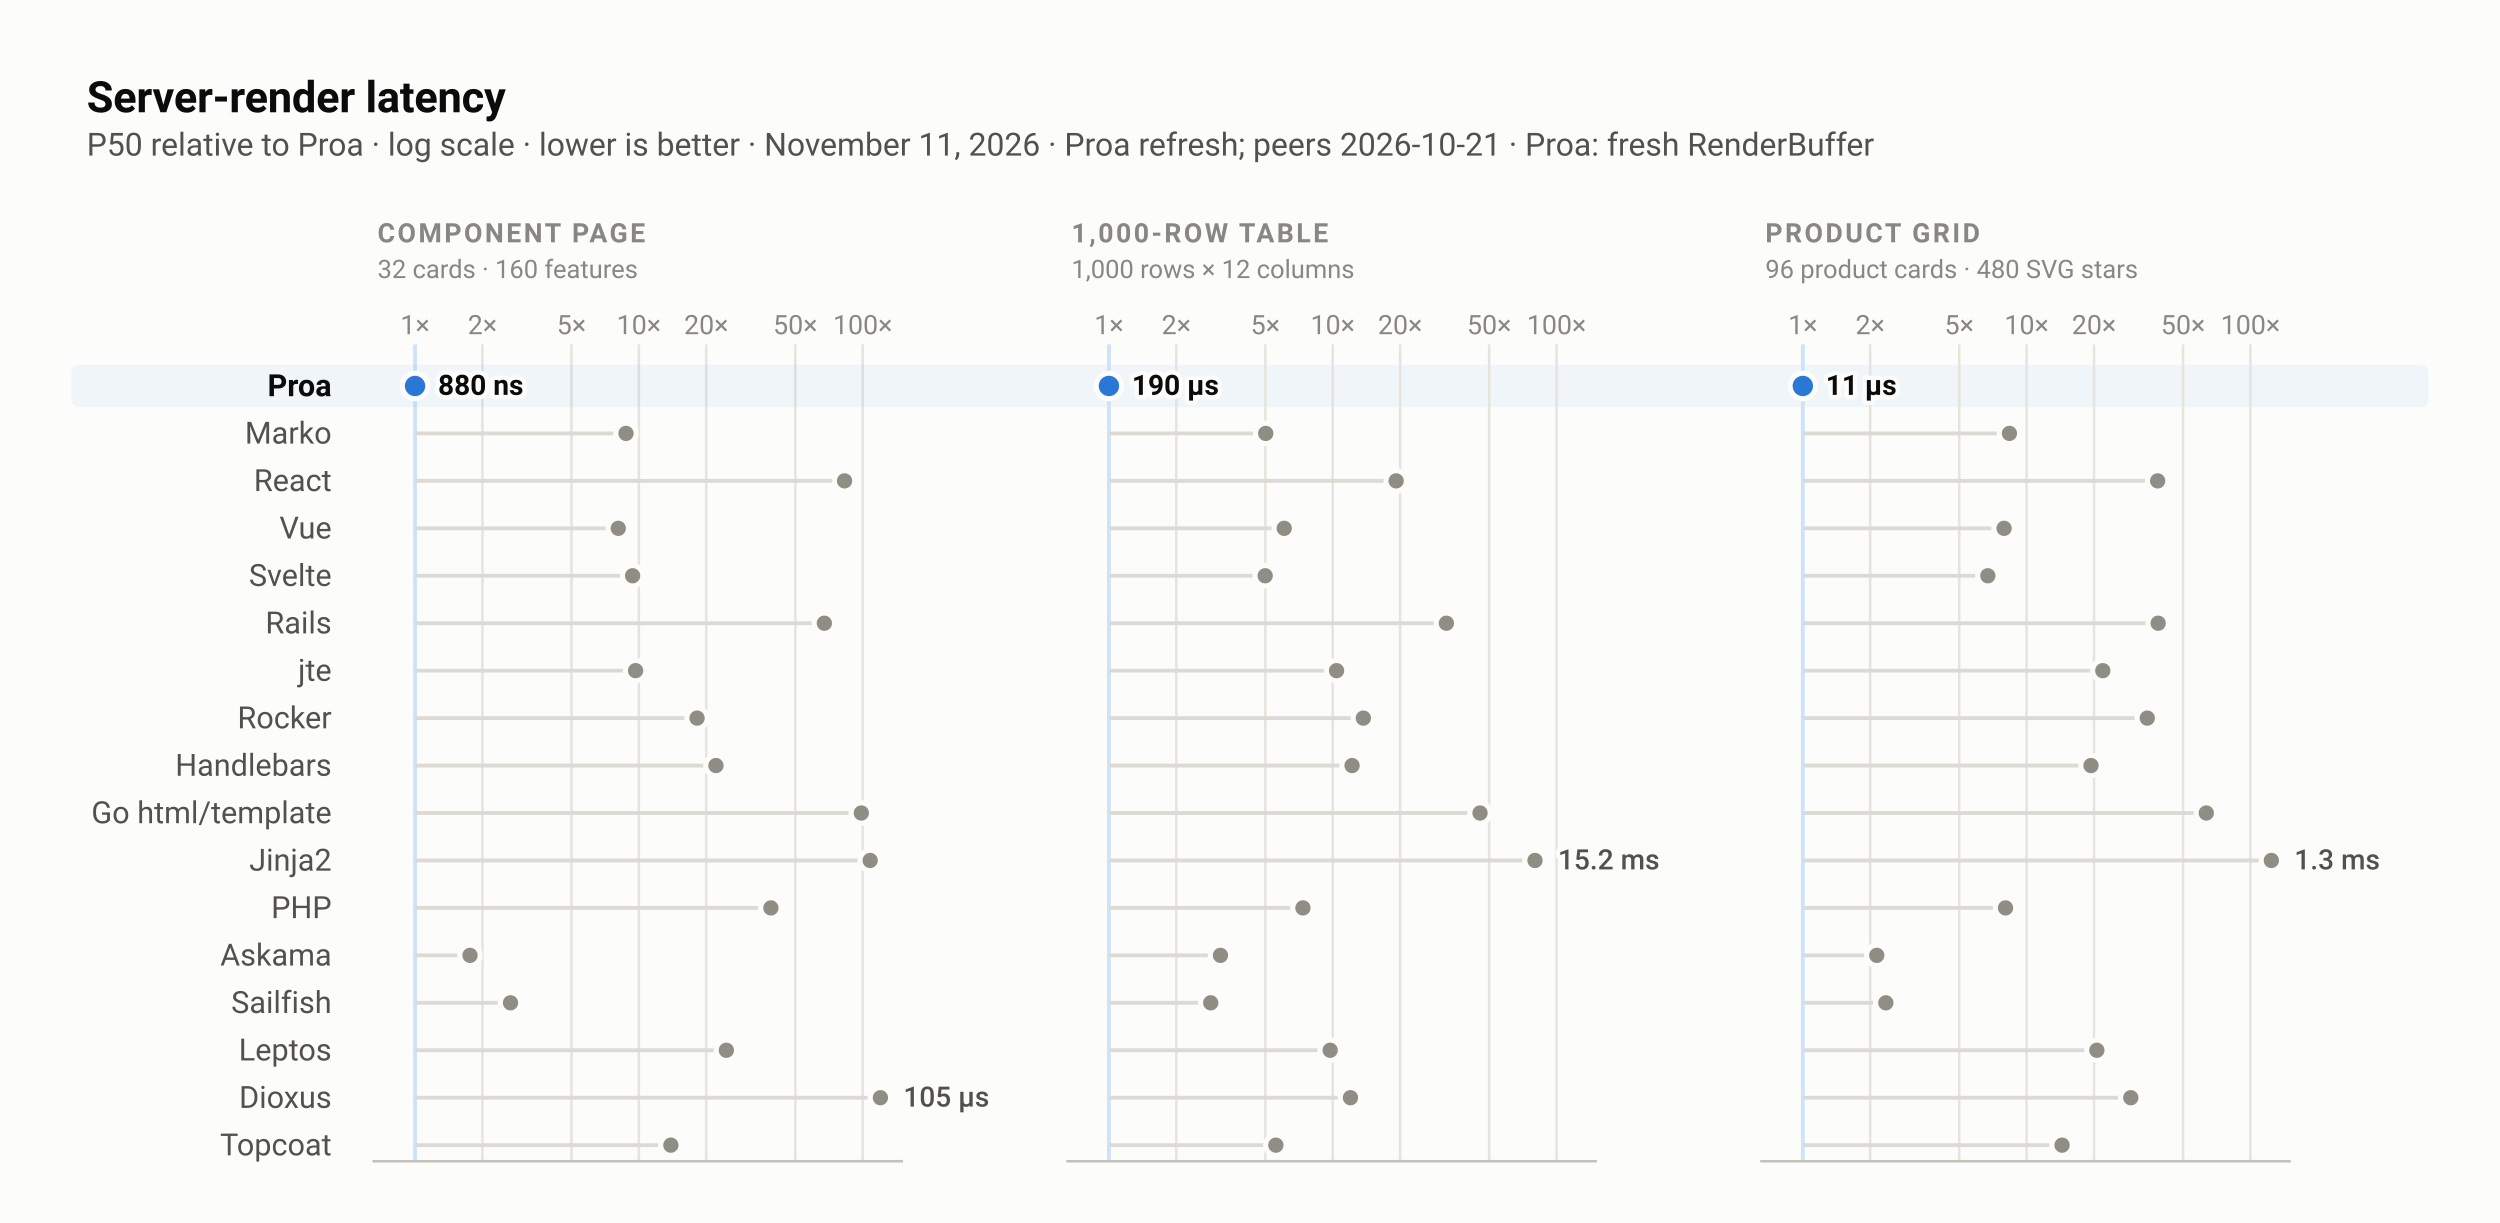
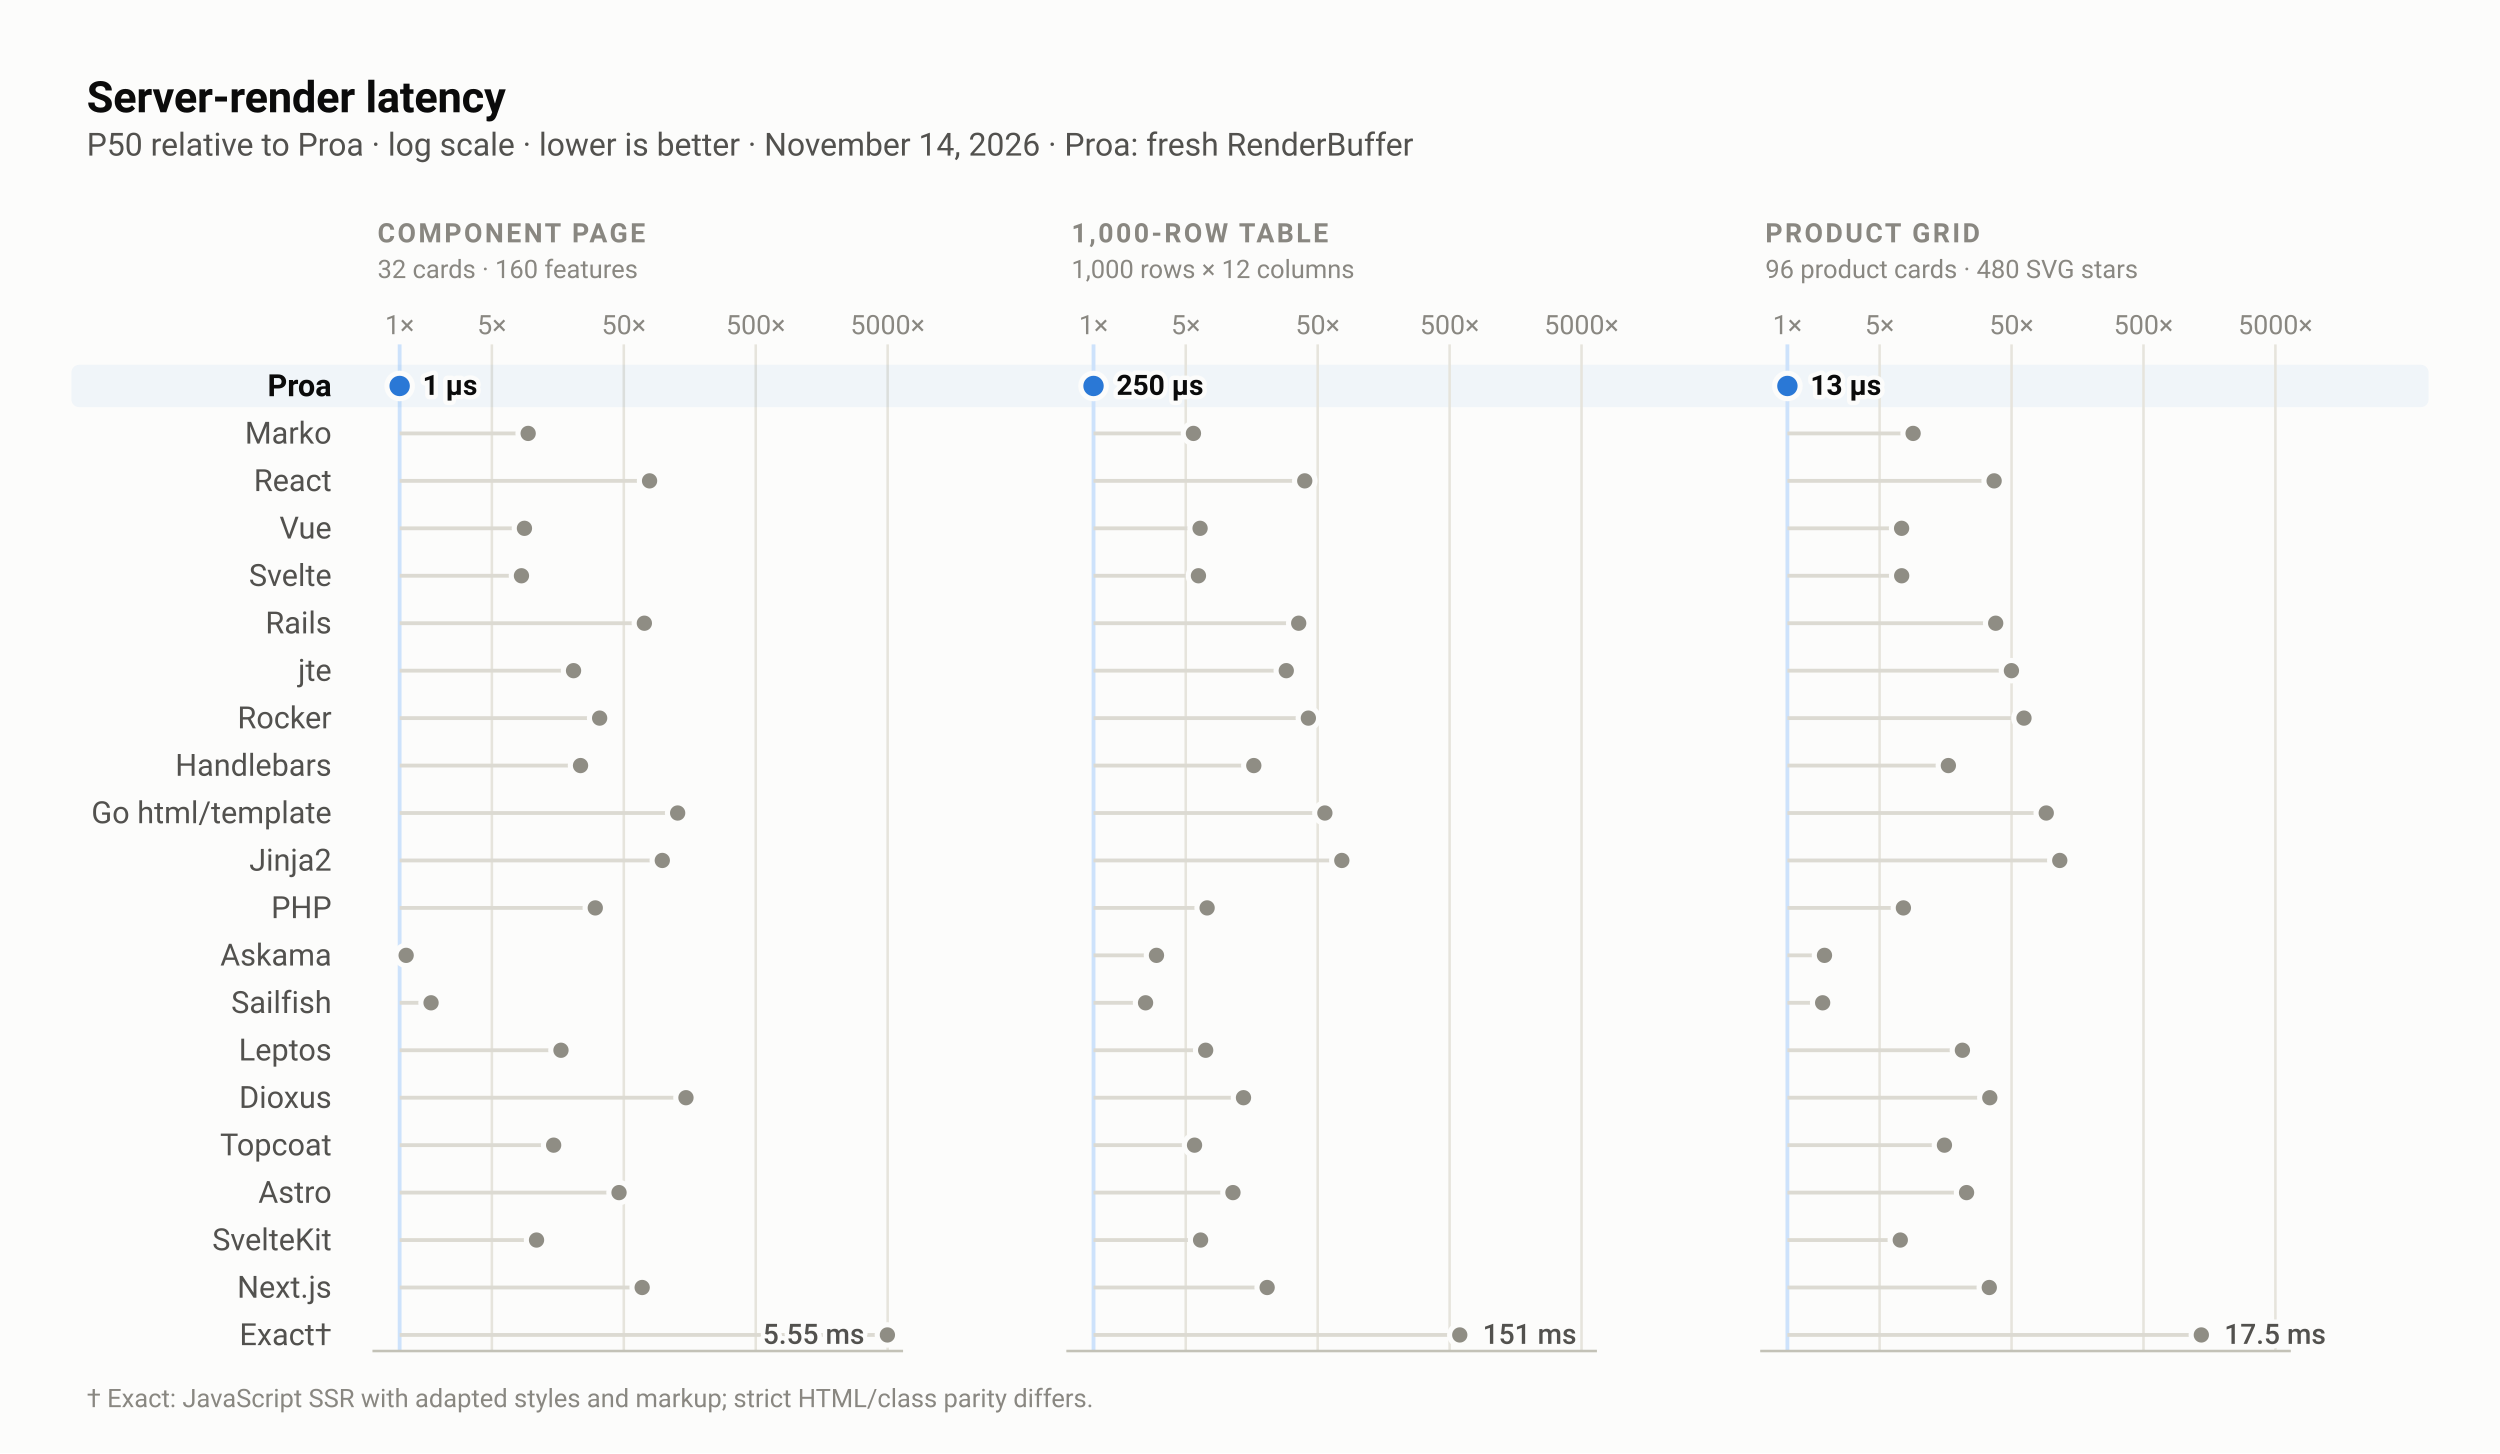
- <svg xmlns="http://www.w3.org/2000/svg" width="980" height="479.2" viewBox="0 0 980 479.2" role="img" aria-labelledby="ttl dsc">
+ <svg xmlns="http://www.w3.org/2000/svg" width="980" height="569.6" viewBox="0 0 980 569.6" role="img" aria-labelledby="ttl dsc">
  <style>
  text { font-family: system-ui, -apple-system, "Segoe UI", Roboto, "Helvetica Neue", Arial, sans-serif; }
  .t   { font-size: 17px; font-weight: 600; fill: #0b0b0b; letter-spacing: -.005em; }
  .d   { font-size: 12.5px; font-weight: 400; fill: #52514e; }
  .eb  { font-size: 10.5px; font-weight: 600; fill: #898781; letter-spacing: .09em; }
  .cat { font-size: 12px; font-weight: 400; fill: #52514e; }
  .catb{ font-size: 12px; font-weight: 600; fill: #0b0b0b; }
  .lg  { font-size: 12px; font-weight: 400; fill: #52514e; }
  .tick{ font-size: 10.5px; font-weight: 400; fill: #898781; font-variant-numeric: tabular-nums; }
  .val { font-size: 11px; font-weight: 500; fill: #52514e; font-variant-numeric: tabular-nums;
         paint-order: stroke; stroke: #fcfcfb; stroke-width: 3.5px; stroke-linejoin: round; }
  .valb{ font-size: 11px; font-weight: 600; fill: #0b0b0b; font-variant-numeric: tabular-nums;
         paint-order: stroke; stroke: #fcfcfb; stroke-width: 3.5px; stroke-linejoin: round; }
  .valw{ font-size: 11px; font-weight: 600; fill: #fcfcfb; font-variant-numeric: tabular-nums; }
  .note{ font-size: 10px; font-weight: 400; fill: #898781; }
  .mono{ font-family: ui-monospace, SFMono-Regular, "SF Mono", Menlo, Consolas, monospace; }
  .end { text-anchor: end; }
  .mid { text-anchor: middle; }
</style>
-   <rect width="980" height="479.2" fill="#fcfcfb" />
+   <rect width="980" height="569.6" fill="#fcfcfb" />
  <text x="34" y="44" class="t">Server-render latency</text>
-   <text x="34" y="61" class="d">P50 relative to Proa · log scale · lower is better · November 11, 2026 · Proa refresh; peers 2026-10-21 · Proa: fresh RenderBuffer</text>
+   <text x="34" y="61" class="d">P50 relative to Proa · log scale · lower is better · November 14, 2026 · Proa: fresh RenderBuffer</text>
  <text x="148" y="95" class="eb">COMPONENT PAGE</text>
  <text x="148" y="109" class="note">32 cards · 160 features</text>
-   <path d="M162.7 135L162.7 455.2" stroke="#cde2fb" stroke-width="1.5" />
-   <text x="162.7" y="131" class="tick mid">1×</text>
-   <path d="M189.11 135L189.11 455.2" stroke="#e6e4dc" stroke-width="1" />
-   <text x="189.11" y="131" class="tick mid">2×</text>
-   <path d="M224.02 135L224.02 455.2" stroke="#e6e4dc" stroke-width="1" />
-   <text x="224.02" y="131" class="tick mid">5×</text>
-   <path d="M250.43 135L250.43 455.2" stroke="#e6e4dc" stroke-width="1" />
-   <text x="250.43" y="131" class="tick mid">10×</text>
-   <path d="M276.85 135L276.85 455.2" stroke="#e6e4dc" stroke-width="1" />
-   <text x="276.85" y="131" class="tick mid">20×</text>
-   <path d="M311.76 135L311.76 455.2" stroke="#e6e4dc" stroke-width="1" />
-   <text x="311.76" y="131" class="tick mid">50×</text>
-   <path d="M338.17 135L338.17 455.2" stroke="#e6e4dc" stroke-width="1" />
-   <text x="338.17" y="131" class="tick mid">100×</text>
-   <path d="M146 455.2L354 455.2" stroke="#c3c2b7" stroke-width="1" />
+   <path d="M156.66 135L156.66 529.6" stroke="#cde2fb" stroke-width="1.5" />
+   <text x="156.66" y="131" class="tick mid">1×</text>
+   <path d="M192.81 135L192.81 529.6" stroke="#e6e4dc" stroke-width="1" />
+   <text x="192.81" y="131" class="tick mid">5×</text>
+   <path d="M244.53 135L244.53 529.6" stroke="#e6e4dc" stroke-width="1" />
+   <text x="244.53" y="131" class="tick mid">50×</text>
+   <path d="M296.25 135L296.25 529.6" stroke="#e6e4dc" stroke-width="1" />
+   <text x="296.25" y="131" class="tick mid">500×</text>
+   <path d="M347.96 135L347.96 529.6" stroke="#e6e4dc" stroke-width="1" />
+   <text x="347.96" y="131" class="tick mid">5000×</text>
+   <path d="M146 529.6L354 529.6" stroke="#c3c2b7" stroke-width="1" />
  <rect x="28" y="143" width="924" height="16.6" rx="3" fill="#2a78d6" opacity=".055" />
  <text x="130" y="155.3" class="catb end">Proa</text>
-   <circle cx="162.7" cy="151.3" r="5" fill="#2a78d6" stroke="#fcfcfb" stroke-width="2" />
+   <circle cx="156.66" cy="151.3" r="5" fill="#2a78d6" stroke="#fcfcfb" stroke-width="2" />
  <text x="130" y="173.9" class="cat end">Marko</text>
-   <path d="M162.7 169.9L245.39 169.9" stroke="#dcdad2" stroke-width="1.5" />
-   <circle cx="245.39" cy="169.9" r="4" fill="#8f8d84" stroke="#fcfcfb" stroke-width="2" />
+   <path d="M156.66 169.9L207.04 169.9" stroke="#dcdad2" stroke-width="1.5" />
+   <circle cx="207.04" cy="169.9" r="4" fill="#8f8d84" stroke="#fcfcfb" stroke-width="2" />
  <text x="130" y="192.5" class="cat end">React</text>
-   <path d="M162.7 188.5L331.07 188.5" stroke="#dcdad2" stroke-width="1.5" />
-   <circle cx="331.07" cy="188.5" r="4" fill="#8f8d84" stroke="#fcfcfb" stroke-width="2" />
+   <path d="M156.66 188.5L254.63 188.5" stroke="#dcdad2" stroke-width="1.5" />
+   <circle cx="254.63" cy="188.5" r="4" fill="#8f8d84" stroke="#fcfcfb" stroke-width="2" />
  <text x="130" y="211.1" class="cat end">Vue</text>
-   <path d="M162.7 207.1L242.36 207.1" stroke="#dcdad2" stroke-width="1.5" />
-   <circle cx="242.36" cy="207.1" r="4" fill="#8f8d84" stroke="#fcfcfb" stroke-width="2" />
+   <path d="M156.66 207.1L205.58 207.1" stroke="#dcdad2" stroke-width="1.5" />
+   <circle cx="205.58" cy="207.1" r="4" fill="#8f8d84" stroke="#fcfcfb" stroke-width="2" />
  <text x="130" y="229.7" class="cat end">Svelte</text>
-   <path d="M162.7 225.7L247.99 225.7" stroke="#dcdad2" stroke-width="1.5" />
-   <circle cx="247.99" cy="225.7" r="4" fill="#8f8d84" stroke="#fcfcfb" stroke-width="2" />
+   <path d="M156.66 225.7L204.41 225.7" stroke="#dcdad2" stroke-width="1.5" />
+   <circle cx="204.41" cy="225.7" r="4" fill="#8f8d84" stroke="#fcfcfb" stroke-width="2" />
  <text x="130" y="248.3" class="cat end">Rails</text>
-   <path d="M162.7 244.3L323.14 244.3" stroke="#dcdad2" stroke-width="1.5" />
-   <circle cx="323.14" cy="244.3" r="4" fill="#8f8d84" stroke="#fcfcfb" stroke-width="2" />
+   <path d="M156.66 244.3L252.59 244.3" stroke="#dcdad2" stroke-width="1.5" />
+   <circle cx="252.59" cy="244.3" r="4" fill="#8f8d84" stroke="#fcfcfb" stroke-width="2" />
  <text x="130" y="266.9" class="cat end">jte</text>
-   <path d="M162.7 262.9L249.15 262.9" stroke="#dcdad2" stroke-width="1.5" />
-   <circle cx="249.15" cy="262.9" r="4" fill="#8f8d84" stroke="#fcfcfb" stroke-width="2" />
+   <path d="M156.66 262.9L224.83 262.9" stroke="#dcdad2" stroke-width="1.5" />
+   <circle cx="224.83" cy="262.9" r="4" fill="#8f8d84" stroke="#fcfcfb" stroke-width="2" />
  <text x="130" y="285.5" class="cat end">Rocker</text>
-   <path d="M162.7 281.5L273.25 281.5" stroke="#dcdad2" stroke-width="1.5" />
-   <circle cx="273.25" cy="281.5" r="4" fill="#8f8d84" stroke="#fcfcfb" stroke-width="2" />
+   <path d="M156.66 281.5L235.06 281.5" stroke="#dcdad2" stroke-width="1.5" />
+   <circle cx="235.06" cy="281.5" r="4" fill="#8f8d84" stroke="#fcfcfb" stroke-width="2" />
  <text x="130" y="304.1" class="cat end">Handlebars</text>
-   <path d="M162.7 300.1L280.65 300.1" stroke="#dcdad2" stroke-width="1.5" />
-   <circle cx="280.65" cy="300.1" r="4" fill="#8f8d84" stroke="#fcfcfb" stroke-width="2" />
+   <path d="M156.66 300.1L227.57 300.1" stroke="#dcdad2" stroke-width="1.5" />
+   <circle cx="227.57" cy="300.1" r="4" fill="#8f8d84" stroke="#fcfcfb" stroke-width="2" />
  <text x="130" y="322.7" class="cat end">Go html/template</text>
-   <path d="M162.7 318.7L337.63 318.7" stroke="#dcdad2" stroke-width="1.5" />
-   <circle cx="337.63" cy="318.7" r="4" fill="#8f8d84" stroke="#fcfcfb" stroke-width="2" />
+   <path d="M156.66 318.7L265.64 318.7" stroke="#dcdad2" stroke-width="1.5" />
+   <circle cx="265.64" cy="318.7" r="4" fill="#8f8d84" stroke="#fcfcfb" stroke-width="2" />
  <text x="130" y="341.3" class="cat end">Jinja2</text>
-   <path d="M162.7 337.3L341.1 337.3" stroke="#dcdad2" stroke-width="1.5" />
-   <circle cx="341.1" cy="337.3" r="4" fill="#8f8d84" stroke="#fcfcfb" stroke-width="2" />
+   <path d="M156.66 337.3L259.62 337.3" stroke="#dcdad2" stroke-width="1.5" />
+   <circle cx="259.62" cy="337.3" r="4" fill="#8f8d84" stroke="#fcfcfb" stroke-width="2" />
  <text x="130" y="359.9" class="cat end">PHP</text>
-   <path d="M162.7 355.9L302.19 355.9" stroke="#dcdad2" stroke-width="1.5" />
-   <circle cx="302.19" cy="355.9" r="4" fill="#8f8d84" stroke="#fcfcfb" stroke-width="2" />
+   <path d="M156.66 355.9L233.35 355.9" stroke="#dcdad2" stroke-width="1.5" />
+   <circle cx="233.35" cy="355.9" r="4" fill="#8f8d84" stroke="#fcfcfb" stroke-width="2" />
  <text x="130" y="378.5" class="cat end">Askama</text>
-   <path d="M162.7 374.5L184.24 374.5" stroke="#dcdad2" stroke-width="1.5" />
-   <circle cx="184.24" cy="374.5" r="4" fill="#8f8d84" stroke="#fcfcfb" stroke-width="2" />
+   <path d="M156.66 374.5L159.21 374.5" stroke="#dcdad2" stroke-width="1.5" />
+   <circle cx="159.21" cy="374.5" r="4" fill="#8f8d84" stroke="#fcfcfb" stroke-width="2" />
  <text x="130" y="397.1" class="cat end">Sailfish</text>
-   <path d="M162.7 393.1L200.12 393.1" stroke="#dcdad2" stroke-width="1.5" />
-   <circle cx="200.12" cy="393.1" r="4" fill="#8f8d84" stroke="#fcfcfb" stroke-width="2" />
+   <path d="M156.66 393.1L168.97 393.1" stroke="#dcdad2" stroke-width="1.5" />
+   <circle cx="168.97" cy="393.1" r="4" fill="#8f8d84" stroke="#fcfcfb" stroke-width="2" />
  <text x="130" y="415.7" class="cat end">Leptos</text>
-   <path d="M162.7 411.7L284.73 411.7" stroke="#dcdad2" stroke-width="1.5" />
-   <circle cx="284.73" cy="411.7" r="4" fill="#8f8d84" stroke="#fcfcfb" stroke-width="2" />
+   <path d="M156.66 411.7L219.9 411.7" stroke="#dcdad2" stroke-width="1.5" />
+   <circle cx="219.9" cy="411.7" r="4" fill="#8f8d84" stroke="#fcfcfb" stroke-width="2" />
  <text x="130" y="434.3" class="cat end">Dioxus</text>
-   <path d="M162.7 430.3L345.12 430.3" stroke="#dcdad2" stroke-width="1.5" />
-   <circle cx="345.12" cy="430.3" r="4" fill="#8f8d84" stroke="#fcfcfb" stroke-width="2" />
+   <path d="M156.66 430.3L268.9 430.3" stroke="#dcdad2" stroke-width="1.5" />
+   <circle cx="268.9" cy="430.3" r="4" fill="#8f8d84" stroke="#fcfcfb" stroke-width="2" />
  <text x="130" y="452.9" class="cat end">Topcoat</text>
-   <path d="M162.7 448.9L262.98 448.9" stroke="#dcdad2" stroke-width="1.5" />
-   <circle cx="262.98" cy="448.9" r="4" fill="#8f8d84" stroke="#fcfcfb" stroke-width="2" />
-   <text x="171.7" y="154.8" class="valb">880 ns</text>
-   <text x="354.12" y="433.8" class="val">105 µs</text>
+   <path d="M156.66 448.9L217.03 448.9" stroke="#dcdad2" stroke-width="1.5" />
+   <circle cx="217.03" cy="448.9" r="4" fill="#8f8d84" stroke="#fcfcfb" stroke-width="2" />
+   <text x="130" y="471.5" class="cat end">Astro</text>
+   <path d="M156.66 467.5L242.66 467.5" stroke="#dcdad2" stroke-width="1.5" />
+   <circle cx="242.66" cy="467.5" r="4" fill="#8f8d84" stroke="#fcfcfb" stroke-width="2" />
+   <text x="130" y="490.1" class="cat end">SvelteKit</text>
+   <path d="M156.66 486.1L210.32 486.1" stroke="#dcdad2" stroke-width="1.5" />
+   <circle cx="210.32" cy="486.1" r="4" fill="#8f8d84" stroke="#fcfcfb" stroke-width="2" />
+   <text x="130" y="508.7" class="cat end">Next.js</text>
+   <path d="M156.66 504.7L251.73 504.7" stroke="#dcdad2" stroke-width="1.5" />
+   <circle cx="251.73" cy="504.7" r="4" fill="#8f8d84" stroke="#fcfcfb" stroke-width="2" />
+   <text x="130" y="527.3" class="cat end">Exact†</text>
+   <path d="M156.66 523.3L347.86 523.3" stroke="#dcdad2" stroke-width="1.5" />
+   <circle cx="347.86" cy="523.3" r="4" fill="#8f8d84" stroke="#fcfcfb" stroke-width="2" />
+   <text x="165.66" y="154.8" class="valb">1 µs</text>
+   <text x="338.86" y="526.8" class="val end">5.55 ms</text>
  <text x="420" y="95" class="eb">1,000-ROW TABLE</text>
  <text x="420" y="109" class="note">1,000 rows × 12 columns</text>
-   <path d="M434.7 135L434.7 455.2" stroke="#cde2fb" stroke-width="1.5" />
-   <text x="434.7" y="131" class="tick mid">1×</text>
-   <path d="M461.11 135L461.11 455.2" stroke="#e6e4dc" stroke-width="1" />
-   <text x="461.11" y="131" class="tick mid">2×</text>
-   <path d="M496.02 135L496.02 455.2" stroke="#e6e4dc" stroke-width="1" />
-   <text x="496.02" y="131" class="tick mid">5×</text>
-   <path d="M522.43 135L522.43 455.2" stroke="#e6e4dc" stroke-width="1" />
-   <text x="522.43" y="131" class="tick mid">10×</text>
-   <path d="M548.85 135L548.85 455.2" stroke="#e6e4dc" stroke-width="1" />
-   <text x="548.85" y="131" class="tick mid">20×</text>
-   <path d="M583.76 135L583.76 455.2" stroke="#e6e4dc" stroke-width="1" />
-   <text x="583.76" y="131" class="tick mid">50×</text>
-   <path d="M610.17 135L610.17 455.2" stroke="#e6e4dc" stroke-width="1" />
-   <text x="610.17" y="131" class="tick mid">100×</text>
-   <path d="M418 455.2L626 455.2" stroke="#c3c2b7" stroke-width="1" />
-   <circle cx="434.7" cy="151.3" r="5" fill="#2a78d6" stroke="#fcfcfb" stroke-width="2" />
-   <path d="M434.7 169.9L496.17 169.9" stroke="#dcdad2" stroke-width="1.5" />
-   <circle cx="496.17" cy="169.9" r="4" fill="#8f8d84" stroke="#fcfcfb" stroke-width="2" />
-   <path d="M434.7 188.5L547.29 188.5" stroke="#dcdad2" stroke-width="1.5" />
-   <circle cx="547.29" cy="188.5" r="4" fill="#8f8d84" stroke="#fcfcfb" stroke-width="2" />
-   <path d="M434.7 207.1L503.41 207.1" stroke="#dcdad2" stroke-width="1.5" />
-   <circle cx="503.41" cy="207.1" r="4" fill="#8f8d84" stroke="#fcfcfb" stroke-width="2" />
-   <path d="M434.7 225.7L495.95 225.7" stroke="#dcdad2" stroke-width="1.5" />
-   <circle cx="495.95" cy="225.7" r="4" fill="#8f8d84" stroke="#fcfcfb" stroke-width="2" />
-   <path d="M434.7 244.3L566.99 244.3" stroke="#dcdad2" stroke-width="1.5" />
-   <circle cx="566.99" cy="244.3" r="4" fill="#8f8d84" stroke="#fcfcfb" stroke-width="2" />
-   <path d="M434.7 262.9L523.93 262.9" stroke="#dcdad2" stroke-width="1.5" />
-   <circle cx="523.93" cy="262.9" r="4" fill="#8f8d84" stroke="#fcfcfb" stroke-width="2" />
-   <path d="M434.7 281.5L534.43 281.5" stroke="#dcdad2" stroke-width="1.5" />
-   <circle cx="534.43" cy="281.5" r="4" fill="#8f8d84" stroke="#fcfcfb" stroke-width="2" />
-   <path d="M434.7 300.1L530.01 300.1" stroke="#dcdad2" stroke-width="1.5" />
-   <circle cx="530.01" cy="300.1" r="4" fill="#8f8d84" stroke="#fcfcfb" stroke-width="2" />
-   <path d="M434.7 318.7L580.17 318.7" stroke="#dcdad2" stroke-width="1.5" />
-   <circle cx="580.17" cy="318.7" r="4" fill="#8f8d84" stroke="#fcfcfb" stroke-width="2" />
-   <path d="M434.7 337.3L601.72 337.3" stroke="#dcdad2" stroke-width="1.5" />
-   <circle cx="601.72" cy="337.3" r="4" fill="#8f8d84" stroke="#fcfcfb" stroke-width="2" />
-   <path d="M434.7 355.9L510.75 355.9" stroke="#dcdad2" stroke-width="1.5" />
-   <circle cx="510.75" cy="355.9" r="4" fill="#8f8d84" stroke="#fcfcfb" stroke-width="2" />
-   <path d="M434.7 374.5L478.42 374.5" stroke="#dcdad2" stroke-width="1.5" />
-   <circle cx="478.42" cy="374.5" r="4" fill="#8f8d84" stroke="#fcfcfb" stroke-width="2" />
-   <path d="M434.7 393.1L474.6 393.1" stroke="#dcdad2" stroke-width="1.5" />
-   <circle cx="474.6" cy="393.1" r="4" fill="#8f8d84" stroke="#fcfcfb" stroke-width="2" />
-   <path d="M434.7 411.7L521.43 411.7" stroke="#dcdad2" stroke-width="1.5" />
-   <circle cx="521.43" cy="411.7" r="4" fill="#8f8d84" stroke="#fcfcfb" stroke-width="2" />
-   <path d="M434.7 430.3L529.38 430.3" stroke="#dcdad2" stroke-width="1.5" />
-   <circle cx="529.38" cy="430.3" r="4" fill="#8f8d84" stroke="#fcfcfb" stroke-width="2" />
-   <path d="M434.7 448.9L500.14 448.9" stroke="#dcdad2" stroke-width="1.5" />
-   <circle cx="500.14" cy="448.9" r="4" fill="#8f8d84" stroke="#fcfcfb" stroke-width="2" />
-   <text x="443.7" y="154.8" class="valb">190 µs</text>
-   <text x="610.72" y="340.8" class="val">15.2 ms</text>
+   <path d="M428.66 135L428.66 529.6" stroke="#cde2fb" stroke-width="1.5" />
+   <text x="428.66" y="131" class="tick mid">1×</text>
+   <path d="M464.81 135L464.81 529.6" stroke="#e6e4dc" stroke-width="1" />
+   <text x="464.81" y="131" class="tick mid">5×</text>
+   <path d="M516.53 135L516.53 529.6" stroke="#e6e4dc" stroke-width="1" />
+   <text x="516.53" y="131" class="tick mid">50×</text>
+   <path d="M568.25 135L568.25 529.6" stroke="#e6e4dc" stroke-width="1" />
+   <text x="568.25" y="131" class="tick mid">500×</text>
+   <path d="M619.96 135L619.96 529.6" stroke="#e6e4dc" stroke-width="1" />
+   <text x="619.96" y="131" class="tick mid">5000×</text>
+   <path d="M418 529.6L626 529.6" stroke="#c3c2b7" stroke-width="1" />
+   <circle cx="428.66" cy="151.3" r="5" fill="#2a78d6" stroke="#fcfcfb" stroke-width="2" />
+   <path d="M428.66 169.9L467.83 169.9" stroke="#dcdad2" stroke-width="1.5" />
+   <circle cx="467.83" cy="169.9" r="4" fill="#8f8d84" stroke="#fcfcfb" stroke-width="2" />
+   <path d="M428.66 188.5L511.46 188.5" stroke="#dcdad2" stroke-width="1.5" />
+   <circle cx="511.46" cy="188.5" r="4" fill="#8f8d84" stroke="#fcfcfb" stroke-width="2" />
+   <path d="M428.66 207.1L470.43 207.1" stroke="#dcdad2" stroke-width="1.5" />
+   <circle cx="470.43" cy="207.1" r="4" fill="#8f8d84" stroke="#fcfcfb" stroke-width="2" />
+   <path d="M428.66 225.7L469.79 225.7" stroke="#dcdad2" stroke-width="1.5" />
+   <circle cx="469.79" cy="225.7" r="4" fill="#8f8d84" stroke="#fcfcfb" stroke-width="2" />
+   <path d="M428.66 244.3L509.09 244.3" stroke="#dcdad2" stroke-width="1.5" />
+   <circle cx="509.09" cy="244.3" r="4" fill="#8f8d84" stroke="#fcfcfb" stroke-width="2" />
+   <path d="M428.66 262.9L504.22 262.9" stroke="#dcdad2" stroke-width="1.5" />
+   <circle cx="504.22" cy="262.9" r="4" fill="#8f8d84" stroke="#fcfcfb" stroke-width="2" />
+   <path d="M428.66 281.5L512.88 281.5" stroke="#dcdad2" stroke-width="1.5" />
+   <circle cx="512.88" cy="281.5" r="4" fill="#8f8d84" stroke="#fcfcfb" stroke-width="2" />
+   <path d="M428.66 300.1L491.49 300.1" stroke="#dcdad2" stroke-width="1.5" />
+   <circle cx="491.49" cy="300.1" r="4" fill="#8f8d84" stroke="#fcfcfb" stroke-width="2" />
+   <path d="M428.66 318.7L519.35 318.7" stroke="#dcdad2" stroke-width="1.5" />
+   <circle cx="519.35" cy="318.7" r="4" fill="#8f8d84" stroke="#fcfcfb" stroke-width="2" />
+   <path d="M428.66 337.3L525.99 337.3" stroke="#dcdad2" stroke-width="1.5" />
+   <circle cx="525.99" cy="337.3" r="4" fill="#8f8d84" stroke="#fcfcfb" stroke-width="2" />
+   <path d="M428.66 355.9L473.19 355.9" stroke="#dcdad2" stroke-width="1.5" />
+   <circle cx="473.19" cy="355.9" r="4" fill="#8f8d84" stroke="#fcfcfb" stroke-width="2" />
+   <path d="M428.66 374.5L453.34 374.5" stroke="#dcdad2" stroke-width="1.5" />
+   <circle cx="453.34" cy="374.5" r="4" fill="#8f8d84" stroke="#fcfcfb" stroke-width="2" />
+   <path d="M428.66 393.1L449.06 393.1" stroke="#dcdad2" stroke-width="1.5" />
+   <circle cx="449.06" cy="393.1" r="4" fill="#8f8d84" stroke="#fcfcfb" stroke-width="2" />
+   <path d="M428.66 411.7L472.62 411.7" stroke="#dcdad2" stroke-width="1.5" />
+   <circle cx="472.62" cy="411.7" r="4" fill="#8f8d84" stroke="#fcfcfb" stroke-width="2" />
+   <path d="M428.66 430.3L487.45 430.3" stroke="#dcdad2" stroke-width="1.5" />
+   <circle cx="487.45" cy="430.3" r="4" fill="#8f8d84" stroke="#fcfcfb" stroke-width="2" />
+   <path d="M428.66 448.9L468.26 448.9" stroke="#dcdad2" stroke-width="1.5" />
+   <circle cx="468.26" cy="448.9" r="4" fill="#8f8d84" stroke="#fcfcfb" stroke-width="2" />
+   <path d="M428.66 467.5L483.32 467.5" stroke="#dcdad2" stroke-width="1.5" />
+   <circle cx="483.32" cy="467.5" r="4" fill="#8f8d84" stroke="#fcfcfb" stroke-width="2" />
+   <path d="M428.66 486.1L470.63 486.1" stroke="#dcdad2" stroke-width="1.5" />
+   <circle cx="470.63" cy="486.1" r="4" fill="#8f8d84" stroke="#fcfcfb" stroke-width="2" />
+   <path d="M428.66 504.7L496.72 504.7" stroke="#dcdad2" stroke-width="1.5" />
+   <circle cx="496.72" cy="504.7" r="4" fill="#8f8d84" stroke="#fcfcfb" stroke-width="2" />
+   <path d="M428.66 523.3L572.23 523.3" stroke="#dcdad2" stroke-width="1.5" />
+   <circle cx="572.23" cy="523.3" r="4" fill="#8f8d84" stroke="#fcfcfb" stroke-width="2" />
+   <text x="437.66" y="154.8" class="valb">250 µs</text>
+   <text x="581.23" y="526.8" class="val">151 ms</text>
  <text x="692" y="95" class="eb">PRODUCT GRID</text>
  <text x="692" y="109" class="note">96 product cards · 480 SVG stars</text>
-   <path d="M706.7 135L706.7 455.2" stroke="#cde2fb" stroke-width="1.5" />
-   <text x="706.7" y="131" class="tick mid">1×</text>
-   <path d="M733.11 135L733.11 455.2" stroke="#e6e4dc" stroke-width="1" />
-   <text x="733.11" y="131" class="tick mid">2×</text>
-   <path d="M768.02 135L768.02 455.2" stroke="#e6e4dc" stroke-width="1" />
-   <text x="768.02" y="131" class="tick mid">5×</text>
-   <path d="M794.43 135L794.43 455.2" stroke="#e6e4dc" stroke-width="1" />
-   <text x="794.43" y="131" class="tick mid">10×</text>
-   <path d="M820.85 135L820.85 455.2" stroke="#e6e4dc" stroke-width="1" />
-   <text x="820.85" y="131" class="tick mid">20×</text>
-   <path d="M855.76 135L855.76 455.2" stroke="#e6e4dc" stroke-width="1" />
-   <text x="855.76" y="131" class="tick mid">50×</text>
-   <path d="M882.17 135L882.17 455.2" stroke="#e6e4dc" stroke-width="1" />
-   <text x="882.17" y="131" class="tick mid">100×</text>
-   <path d="M690 455.2L898 455.2" stroke="#c3c2b7" stroke-width="1" />
-   <circle cx="706.7" cy="151.3" r="5" fill="#2a78d6" stroke="#fcfcfb" stroke-width="2" />
-   <path d="M706.7 169.9L787.7 169.9" stroke="#dcdad2" stroke-width="1.5" />
-   <circle cx="787.7" cy="169.9" r="4" fill="#8f8d84" stroke="#fcfcfb" stroke-width="2" />
-   <path d="M706.7 188.5L845.8 188.5" stroke="#dcdad2" stroke-width="1.5" />
-   <circle cx="845.8" cy="188.5" r="4" fill="#8f8d84" stroke="#fcfcfb" stroke-width="2" />
-   <path d="M706.7 207.1L785.6 207.1" stroke="#dcdad2" stroke-width="1.5" />
-   <circle cx="785.6" cy="207.1" r="4" fill="#8f8d84" stroke="#fcfcfb" stroke-width="2" />
-   <path d="M706.7 225.7L779.23 225.7" stroke="#dcdad2" stroke-width="1.5" />
-   <circle cx="779.23" cy="225.7" r="4" fill="#8f8d84" stroke="#fcfcfb" stroke-width="2" />
-   <path d="M706.7 244.3L846 244.3" stroke="#dcdad2" stroke-width="1.5" />
-   <circle cx="846" cy="244.3" r="4" fill="#8f8d84" stroke="#fcfcfb" stroke-width="2" />
-   <path d="M706.7 262.9L824.3 262.9" stroke="#dcdad2" stroke-width="1.5" />
-   <circle cx="824.3" cy="262.9" r="4" fill="#8f8d84" stroke="#fcfcfb" stroke-width="2" />
-   <path d="M706.7 281.5L841.73 281.5" stroke="#dcdad2" stroke-width="1.5" />
-   <circle cx="841.73" cy="281.5" r="4" fill="#8f8d84" stroke="#fcfcfb" stroke-width="2" />
-   <path d="M706.7 300.1L819.68 300.1" stroke="#dcdad2" stroke-width="1.5" />
-   <circle cx="819.68" cy="300.1" r="4" fill="#8f8d84" stroke="#fcfcfb" stroke-width="2" />
-   <path d="M706.7 318.7L864.87 318.7" stroke="#dcdad2" stroke-width="1.5" />
-   <circle cx="864.87" cy="318.7" r="4" fill="#8f8d84" stroke="#fcfcfb" stroke-width="2" />
-   <path d="M706.7 337.3L890.37 337.3" stroke="#dcdad2" stroke-width="1.5" />
-   <circle cx="890.37" cy="337.3" r="4" fill="#8f8d84" stroke="#fcfcfb" stroke-width="2" />
-   <path d="M706.7 355.9L786.17 355.9" stroke="#dcdad2" stroke-width="1.5" />
-   <circle cx="786.17" cy="355.9" r="4" fill="#8f8d84" stroke="#fcfcfb" stroke-width="2" />
-   <path d="M706.7 374.5L735.69 374.5" stroke="#dcdad2" stroke-width="1.5" />
-   <circle cx="735.69" cy="374.5" r="4" fill="#8f8d84" stroke="#fcfcfb" stroke-width="2" />
-   <path d="M706.7 393.1L739.25 393.1" stroke="#dcdad2" stroke-width="1.5" />
-   <circle cx="739.25" cy="393.1" r="4" fill="#8f8d84" stroke="#fcfcfb" stroke-width="2" />
-   <path d="M706.7 411.7L821.97 411.7" stroke="#dcdad2" stroke-width="1.5" />
-   <circle cx="821.97" cy="411.7" r="4" fill="#8f8d84" stroke="#fcfcfb" stroke-width="2" />
-   <path d="M706.7 430.3L835.27 430.3" stroke="#dcdad2" stroke-width="1.5" />
-   <circle cx="835.27" cy="430.3" r="4" fill="#8f8d84" stroke="#fcfcfb" stroke-width="2" />
-   <path d="M706.7 448.9L808.33 448.9" stroke="#dcdad2" stroke-width="1.5" />
-   <circle cx="808.33" cy="448.9" r="4" fill="#8f8d84" stroke="#fcfcfb" stroke-width="2" />
-   <text x="715.7" y="154.8" class="valb">11 µs</text>
-   <text x="899.37" y="340.8" class="val">1.3 ms</text>
+   <path d="M700.66 135L700.66 529.6" stroke="#cde2fb" stroke-width="1.5" />
+   <text x="700.66" y="131" class="tick mid">1×</text>
+   <path d="M736.81 135L736.81 529.6" stroke="#e6e4dc" stroke-width="1" />
+   <text x="736.81" y="131" class="tick mid">5×</text>
+   <path d="M788.53 135L788.53 529.6" stroke="#e6e4dc" stroke-width="1" />
+   <text x="788.53" y="131" class="tick mid">50×</text>
+   <path d="M840.25 135L840.25 529.6" stroke="#e6e4dc" stroke-width="1" />
+   <text x="840.25" y="131" class="tick mid">500×</text>
+   <path d="M891.96 135L891.96 529.6" stroke="#e6e4dc" stroke-width="1" />
+   <text x="891.96" y="131" class="tick mid">5000×</text>
+   <path d="M690 529.6L898 529.6" stroke="#c3c2b7" stroke-width="1" />
+   <circle cx="700.66" cy="151.3" r="5" fill="#2a78d6" stroke="#fcfcfb" stroke-width="2" />
+   <path d="M700.66 169.9L749.94 169.9" stroke="#dcdad2" stroke-width="1.5" />
+   <circle cx="749.94" cy="169.9" r="4" fill="#8f8d84" stroke="#fcfcfb" stroke-width="2" />
+   <path d="M700.66 188.5L781.7 188.5" stroke="#dcdad2" stroke-width="1.5" />
+   <circle cx="781.7" cy="188.5" r="4" fill="#8f8d84" stroke="#fcfcfb" stroke-width="2" />
+   <path d="M700.66 207.1L745.43 207.1" stroke="#dcdad2" stroke-width="1.5" />
+   <circle cx="745.43" cy="207.1" r="4" fill="#8f8d84" stroke="#fcfcfb" stroke-width="2" />
+   <path d="M700.66 225.7L745.46 225.7" stroke="#dcdad2" stroke-width="1.5" />
+   <circle cx="745.46" cy="225.7" r="4" fill="#8f8d84" stroke="#fcfcfb" stroke-width="2" />
+   <path d="M700.66 244.3L782.31 244.3" stroke="#dcdad2" stroke-width="1.5" />
+   <circle cx="782.31" cy="244.3" r="4" fill="#8f8d84" stroke="#fcfcfb" stroke-width="2" />
+   <path d="M700.66 262.9L788.48 262.9" stroke="#dcdad2" stroke-width="1.5" />
+   <circle cx="788.48" cy="262.9" r="4" fill="#8f8d84" stroke="#fcfcfb" stroke-width="2" />
+   <path d="M700.66 281.5L793.4 281.5" stroke="#dcdad2" stroke-width="1.5" />
+   <circle cx="793.4" cy="281.5" r="4" fill="#8f8d84" stroke="#fcfcfb" stroke-width="2" />
+   <path d="M700.66 300.1L763.76 300.1" stroke="#dcdad2" stroke-width="1.5" />
+   <circle cx="763.76" cy="300.1" r="4" fill="#8f8d84" stroke="#fcfcfb" stroke-width="2" />
+   <path d="M700.66 318.7L802.13 318.7" stroke="#dcdad2" stroke-width="1.5" />
+   <circle cx="802.13" cy="318.7" r="4" fill="#8f8d84" stroke="#fcfcfb" stroke-width="2" />
+   <path d="M700.66 337.3L807.43 337.3" stroke="#dcdad2" stroke-width="1.5" />
+   <circle cx="807.43" cy="337.3" r="4" fill="#8f8d84" stroke="#fcfcfb" stroke-width="2" />
+   <path d="M700.66 355.9L746.13 355.9" stroke="#dcdad2" stroke-width="1.5" />
+   <circle cx="746.13" cy="355.9" r="4" fill="#8f8d84" stroke="#fcfcfb" stroke-width="2" />
+   <path d="M700.66 374.5L715.2 374.5" stroke="#dcdad2" stroke-width="1.5" />
+   <circle cx="715.2" cy="374.5" r="4" fill="#8f8d84" stroke="#fcfcfb" stroke-width="2" />
+   <path d="M700.66 393.1L714.48 393.1" stroke="#dcdad2" stroke-width="1.5" />
+   <circle cx="714.48" cy="393.1" r="4" fill="#8f8d84" stroke="#fcfcfb" stroke-width="2" />
+   <path d="M700.66 411.7L769.26 411.7" stroke="#dcdad2" stroke-width="1.5" />
+   <circle cx="769.26" cy="411.7" r="4" fill="#8f8d84" stroke="#fcfcfb" stroke-width="2" />
+   <path d="M700.66 430.3L780 430.3" stroke="#dcdad2" stroke-width="1.5" />
+   <circle cx="780" cy="430.3" r="4" fill="#8f8d84" stroke="#fcfcfb" stroke-width="2" />
+   <path d="M700.66 448.9L762.22 448.9" stroke="#dcdad2" stroke-width="1.5" />
+   <circle cx="762.22" cy="448.9" r="4" fill="#8f8d84" stroke="#fcfcfb" stroke-width="2" />
+   <path d="M700.66 467.5L770.89 467.5" stroke="#dcdad2" stroke-width="1.5" />
+   <circle cx="770.89" cy="467.5" r="4" fill="#8f8d84" stroke="#fcfcfb" stroke-width="2" />
+   <path d="M700.66 486.1L744.91 486.1" stroke="#dcdad2" stroke-width="1.5" />
+   <circle cx="744.91" cy="486.1" r="4" fill="#8f8d84" stroke="#fcfcfb" stroke-width="2" />
+   <path d="M700.66 504.7L779.8 504.7" stroke="#dcdad2" stroke-width="1.5" />
+   <circle cx="779.8" cy="504.7" r="4" fill="#8f8d84" stroke="#fcfcfb" stroke-width="2" />
+   <path d="M700.66 523.3L862.92 523.3" stroke="#dcdad2" stroke-width="1.5" />
+   <circle cx="862.92" cy="523.3" r="4" fill="#8f8d84" stroke="#fcfcfb" stroke-width="2" />
+   <text x="709.66" y="154.8" class="valb">13 µs</text>
+   <text x="871.92" y="526.8" class="val">17.5 ms</text>
+   <text x="34" y="551.6" class="note">† Exact: JavaScript SSR with adapted styles and markup; strict HTML/class parity differs.</text>
</svg>
